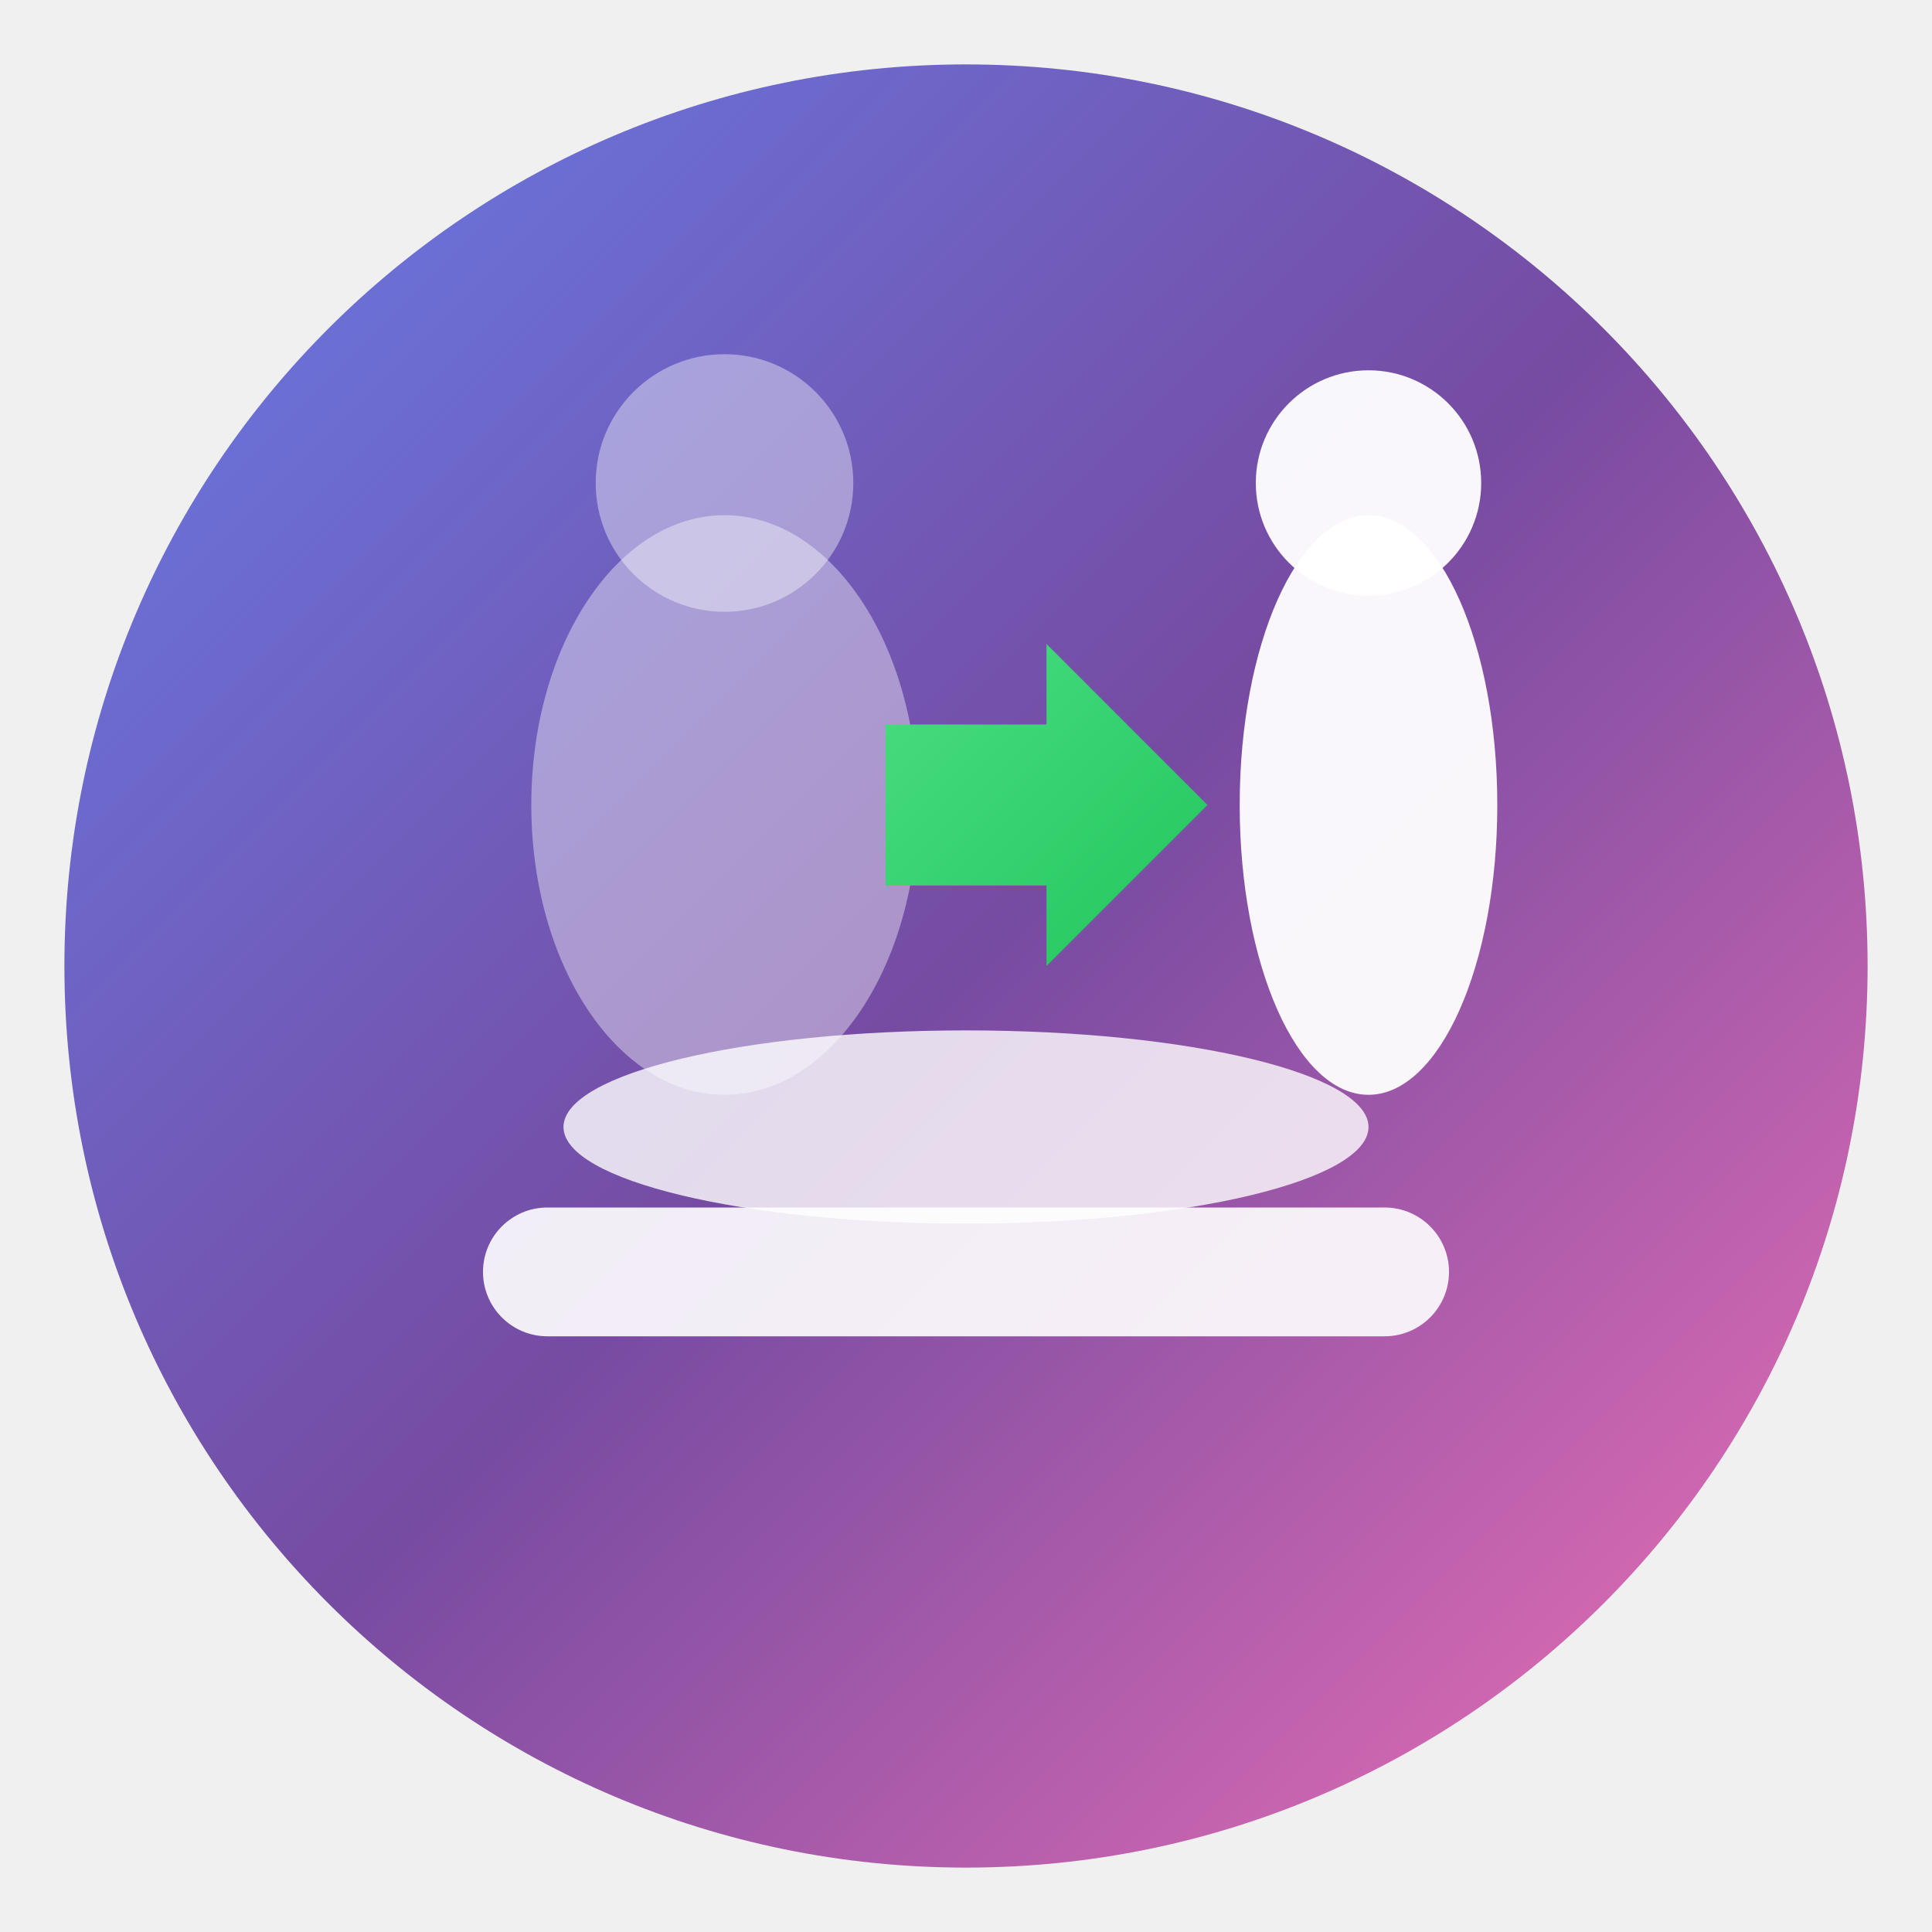
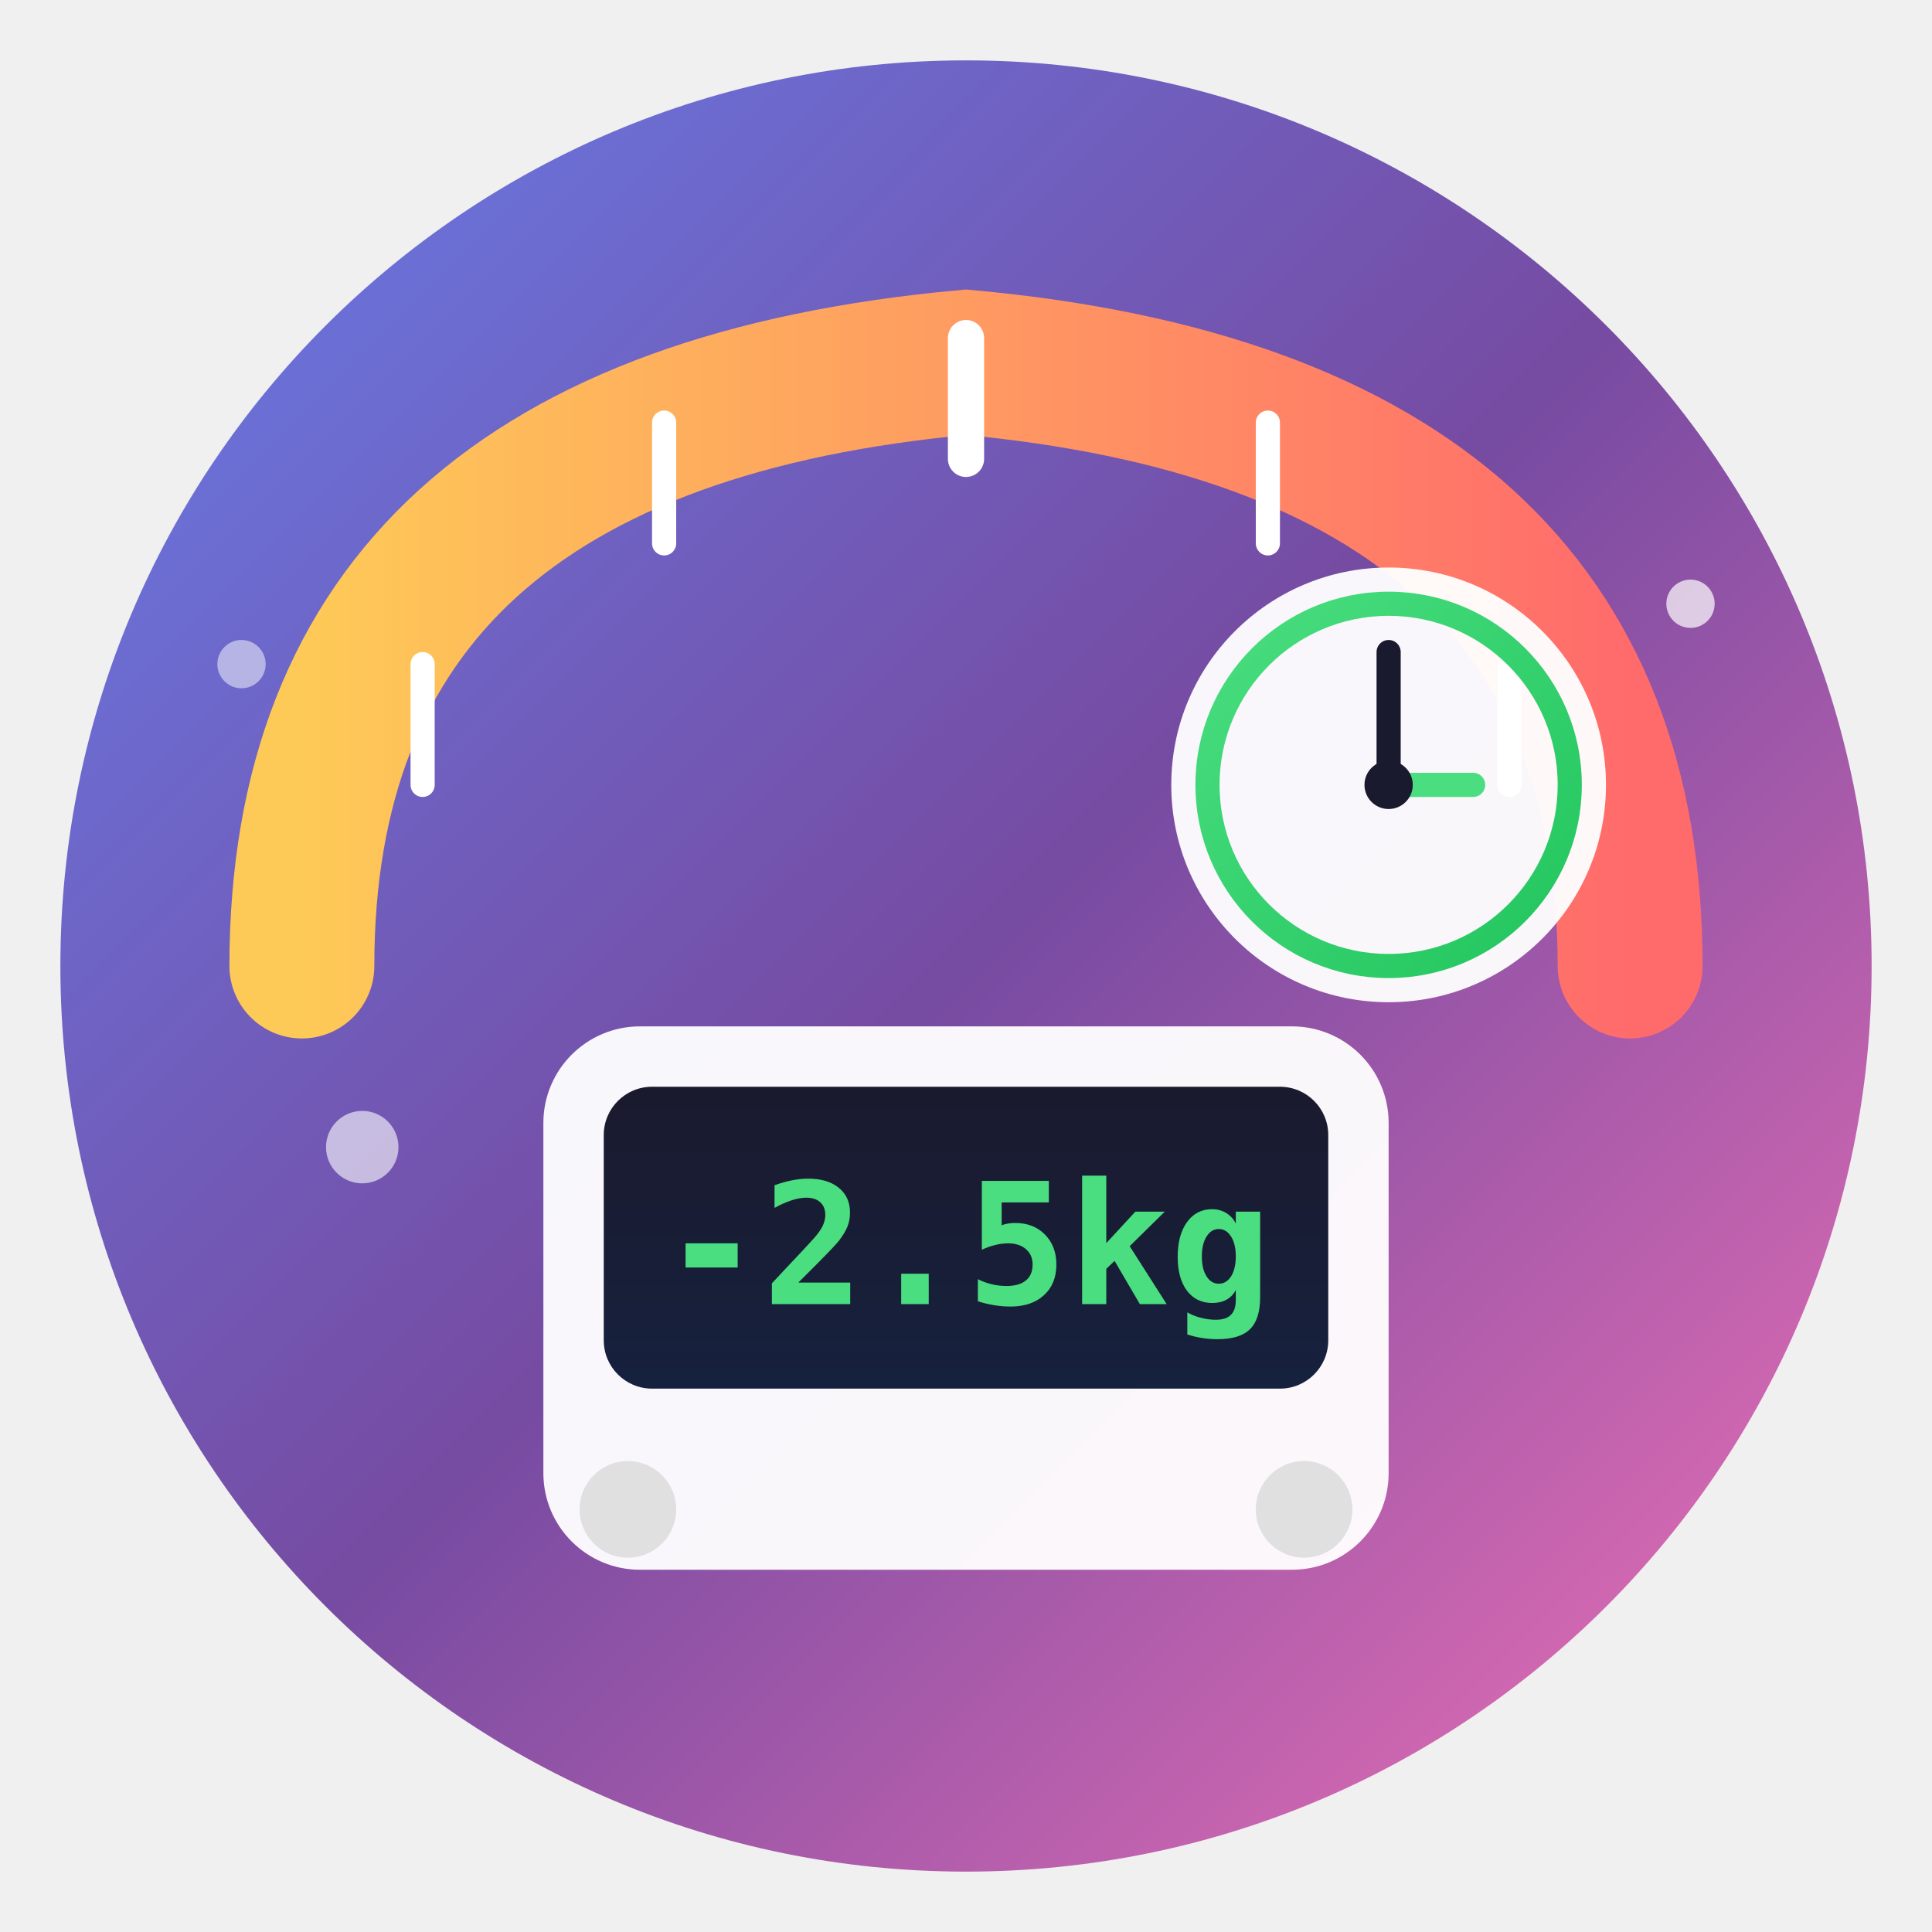
- <svg xmlns="http://www.w3.org/2000/svg" width="120" height="120" viewBox="0 0 120 120">
+ <svg xmlns="http://www.w3.org/2000/svg" width="160" height="160" viewBox="0 0 160 160">
  <defs>
-     <linearGradient id="cutGradient" x1="0%" y1="0%" x2="100%" y2="100%">
+     <linearGradient id="mainGradient" x1="0%" y1="0%" x2="100%" y2="100%">
      <stop offset="0%" stop-color="#667eea" />
      <stop offset="50%" stop-color="#764ba2" />
      <stop offset="100%" stop-color="#f472b6" />
    </linearGradient>
-     <linearGradient id="arrowGradient" x1="0%" y1="0%" x2="100%" y2="100%">
+     <linearGradient id="tapeGradient" x1="0%" y1="0%" x2="100%" y2="0%">
+       <stop offset="0%" stop-color="#feca57" />
+       <stop offset="100%" stop-color="#ff6b6b" />
+     </linearGradient>
+     <linearGradient id="screenGradient" x1="0%" y1="0%" x2="0%" y2="100%">
+       <stop offset="0%" stop-color="#1a1a2e" />
+       <stop offset="100%" stop-color="#16213e" />
+     </linearGradient>
+     <linearGradient id="clockGradient" x1="0%" y1="0%" x2="100%" y2="100%">
      <stop offset="0%" stop-color="#4ade80" />
      <stop offset="100%" stop-color="#22c55e" />
    </linearGradient>
  </defs>
-   <circle cx="60" cy="60" r="56" fill="url(#cutGradient)" />
-   <rect x="30" y="75" width="60" height="8" rx="4" fill="#fff" opacity="0.9" />
-   <ellipse cx="60" cy="70" rx="25" ry="6" fill="#fff" opacity="0.8" />
-   <ellipse cx="45" cy="50" rx="12" ry="18" fill="#fff" opacity="0.4" />
-   <circle cx="45" cy="30" r="8" fill="#fff" opacity="0.4" />
-   <path d="M55 45 L65 45 L65 40 L75 50 L65 60 L65 55 L55 55 Z" fill="url(#arrowGradient)" />
-   <ellipse cx="85" cy="50" rx="8" ry="18" fill="#fff" opacity="0.95" />
-   <circle cx="85" cy="30" r="7" fill="#fff" opacity="0.95" />
+   <circle cx="80" cy="80" r="75" fill="url(#mainGradient)" />
+   <rect x="45" y="85" width="70" height="45" rx="8" fill="#fff" opacity="0.95" />
+   <rect x="50" y="90" width="60" height="25" rx="4" fill="url(#screenGradient)" />
+   <text x="80" y="108" text-anchor="middle" fill="#4ade80" font-size="14" font-family="monospace" font-weight="bold">-2.5kg</text>
+   <circle cx="52" cy="125" r="4" fill="#e0e0e0" />
+   <circle cx="108" cy="125" r="4" fill="#e0e0e0" />
+   <path d="M25 80 Q25 35 80 30 Q135 35 135 80" fill="none" stroke="url(#tapeGradient)" stroke-width="12" stroke-linecap="round" />
+   <path d="M35 65 L35 55" stroke="#fff" stroke-width="2" stroke-linecap="round" />
+   <path d="M55 45 L55 35" stroke="#fff" stroke-width="2" stroke-linecap="round" />
+   <path d="M80 38 L80 28" stroke="#fff" stroke-width="3" stroke-linecap="round" />
+   <path d="M105 45 L105 35" stroke="#fff" stroke-width="2" stroke-linecap="round" />
+   <path d="M125 65 L125 55" stroke="#fff" stroke-width="2" stroke-linecap="round" />
+   <circle cx="115" cy="65" r="18" fill="#fff" opacity="0.95" />
+   <circle cx="115" cy="65" r="15" fill="none" stroke="url(#clockGradient)" stroke-width="2" />
+   <path d="M115 65 L115 54" stroke="#1a1a2e" stroke-width="2" stroke-linecap="round" />
+   <path d="M115 65 L122 65" stroke="#4ade80" stroke-width="2" stroke-linecap="round" />
+   <circle cx="115" cy="65" r="2" fill="#1a1a2e" />
+   <circle cx="30" cy="95" r="3" fill="#fff" opacity="0.6" />
+   <circle cx="140" cy="50" r="2" fill="#fff" opacity="0.7" />
+   <circle cx="20" cy="55" r="2" fill="#fff" opacity="0.5" />
</svg>
